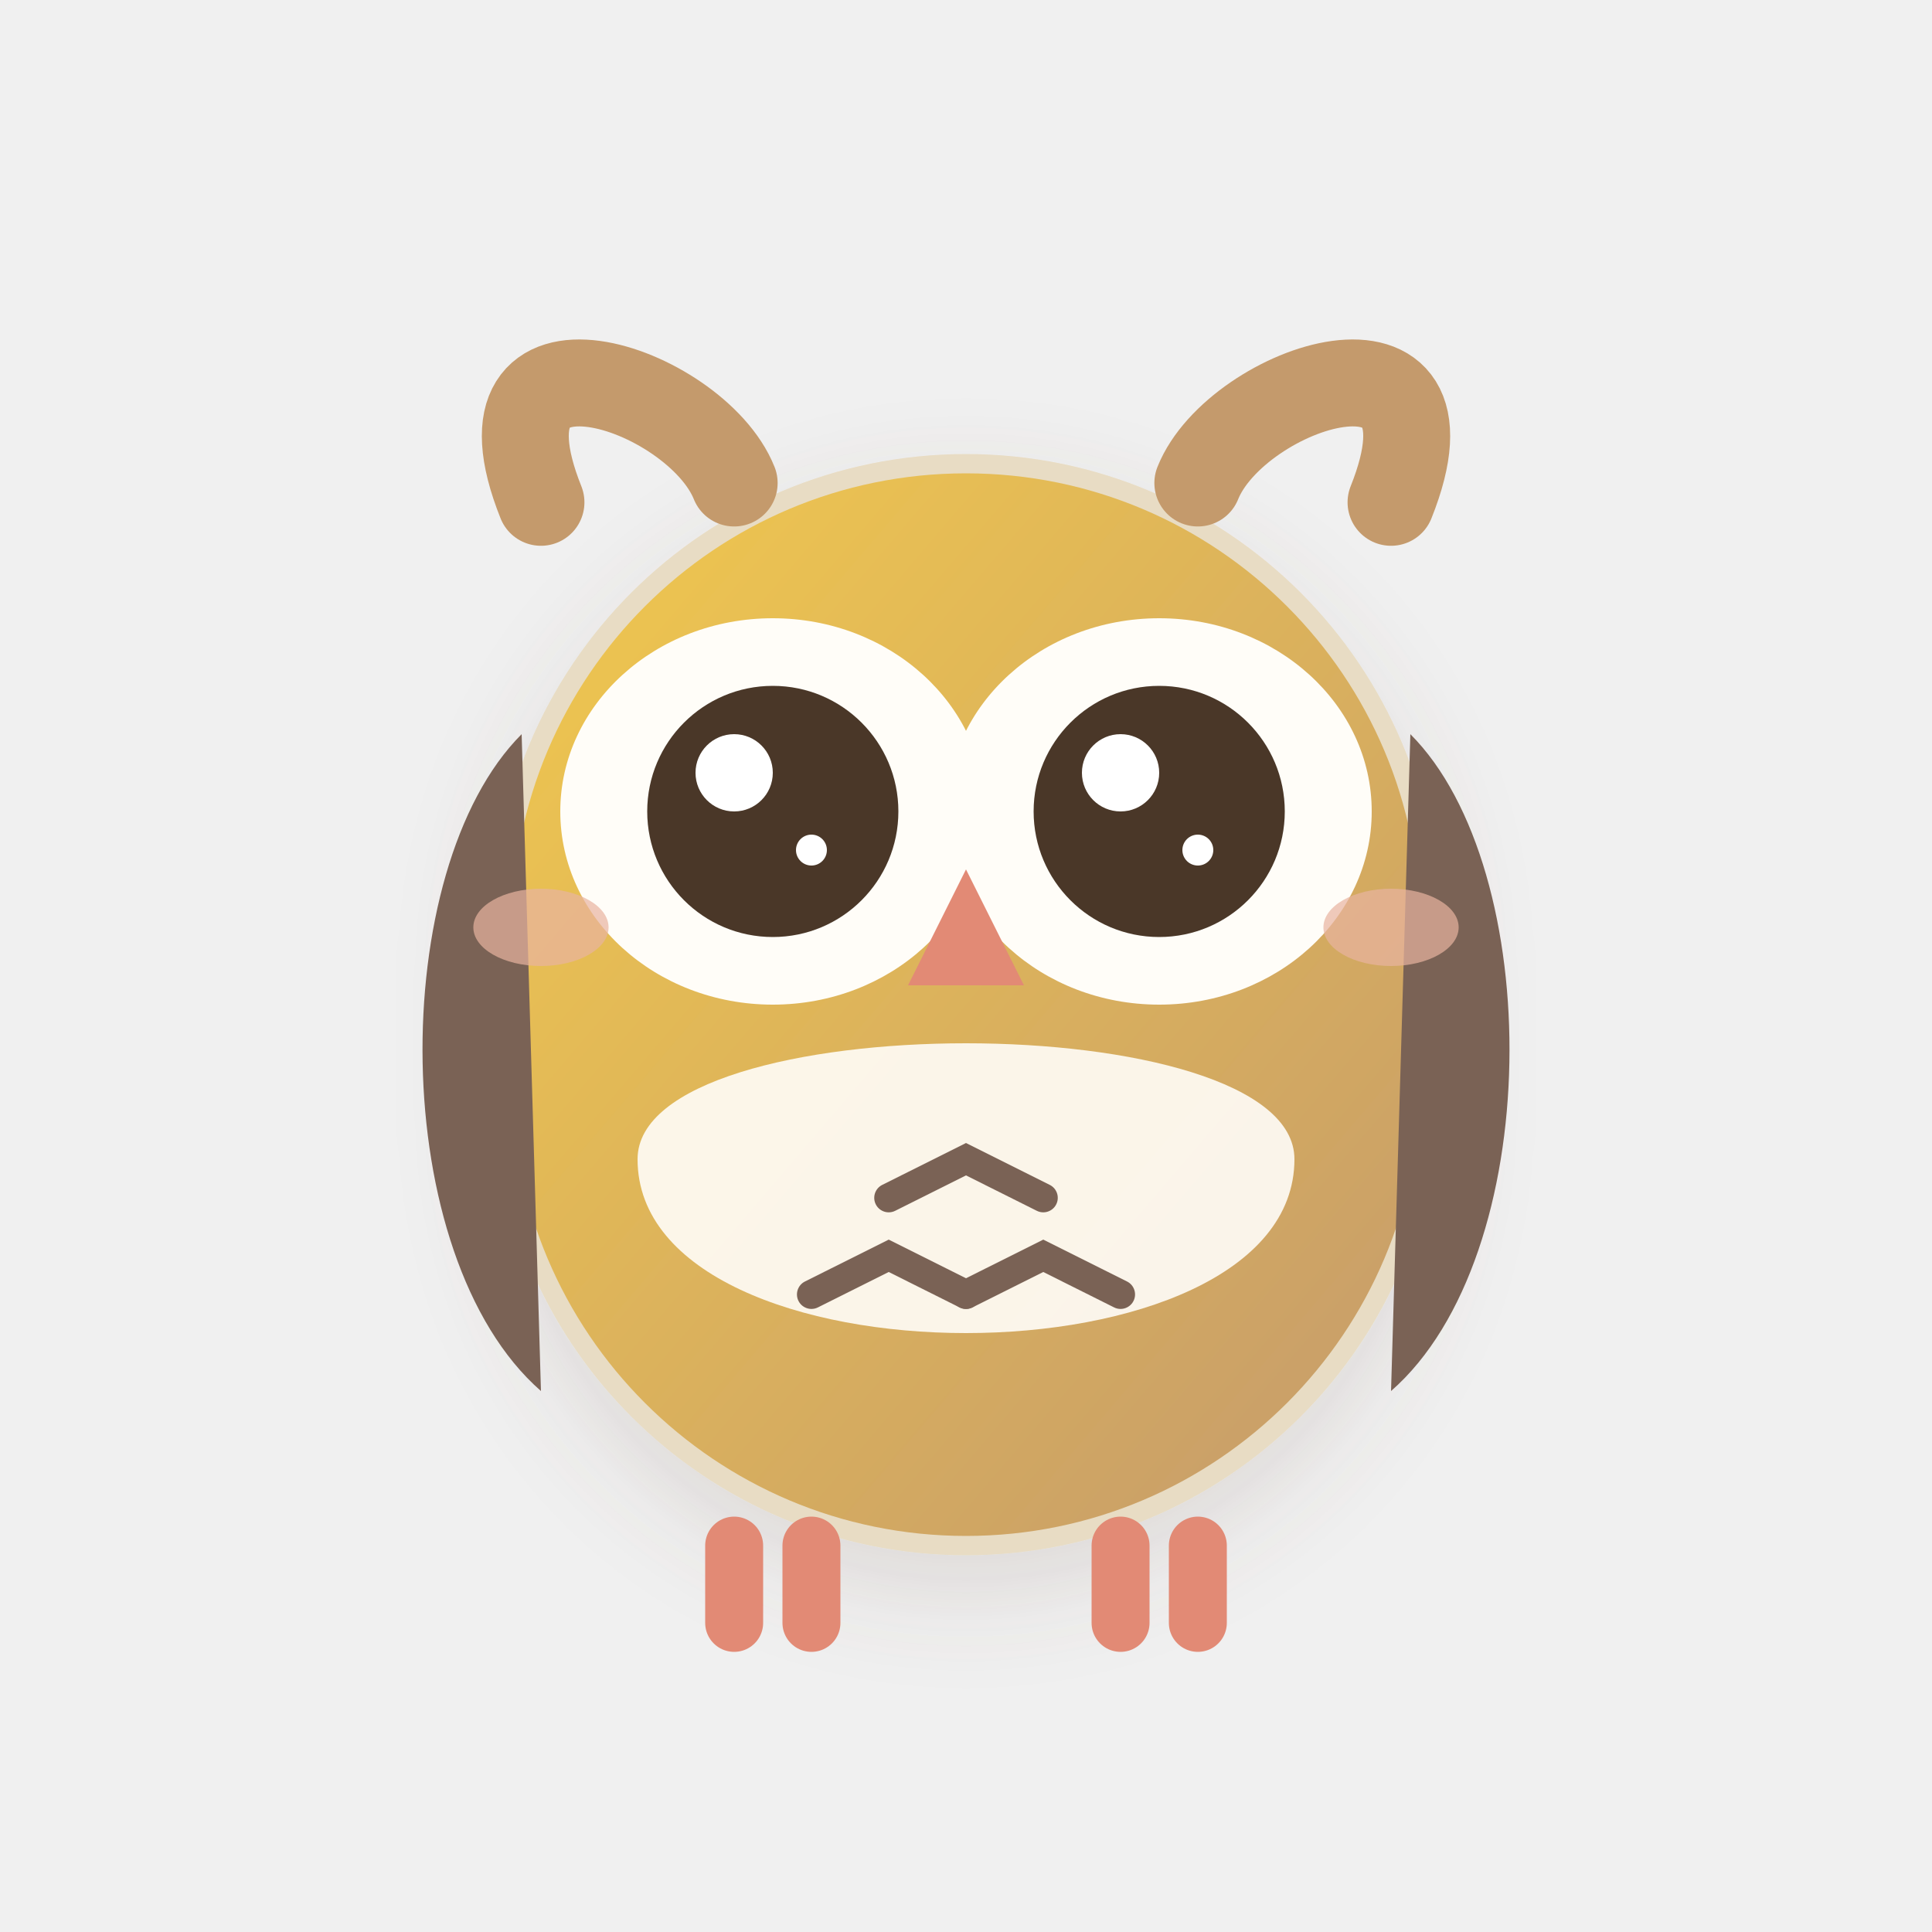
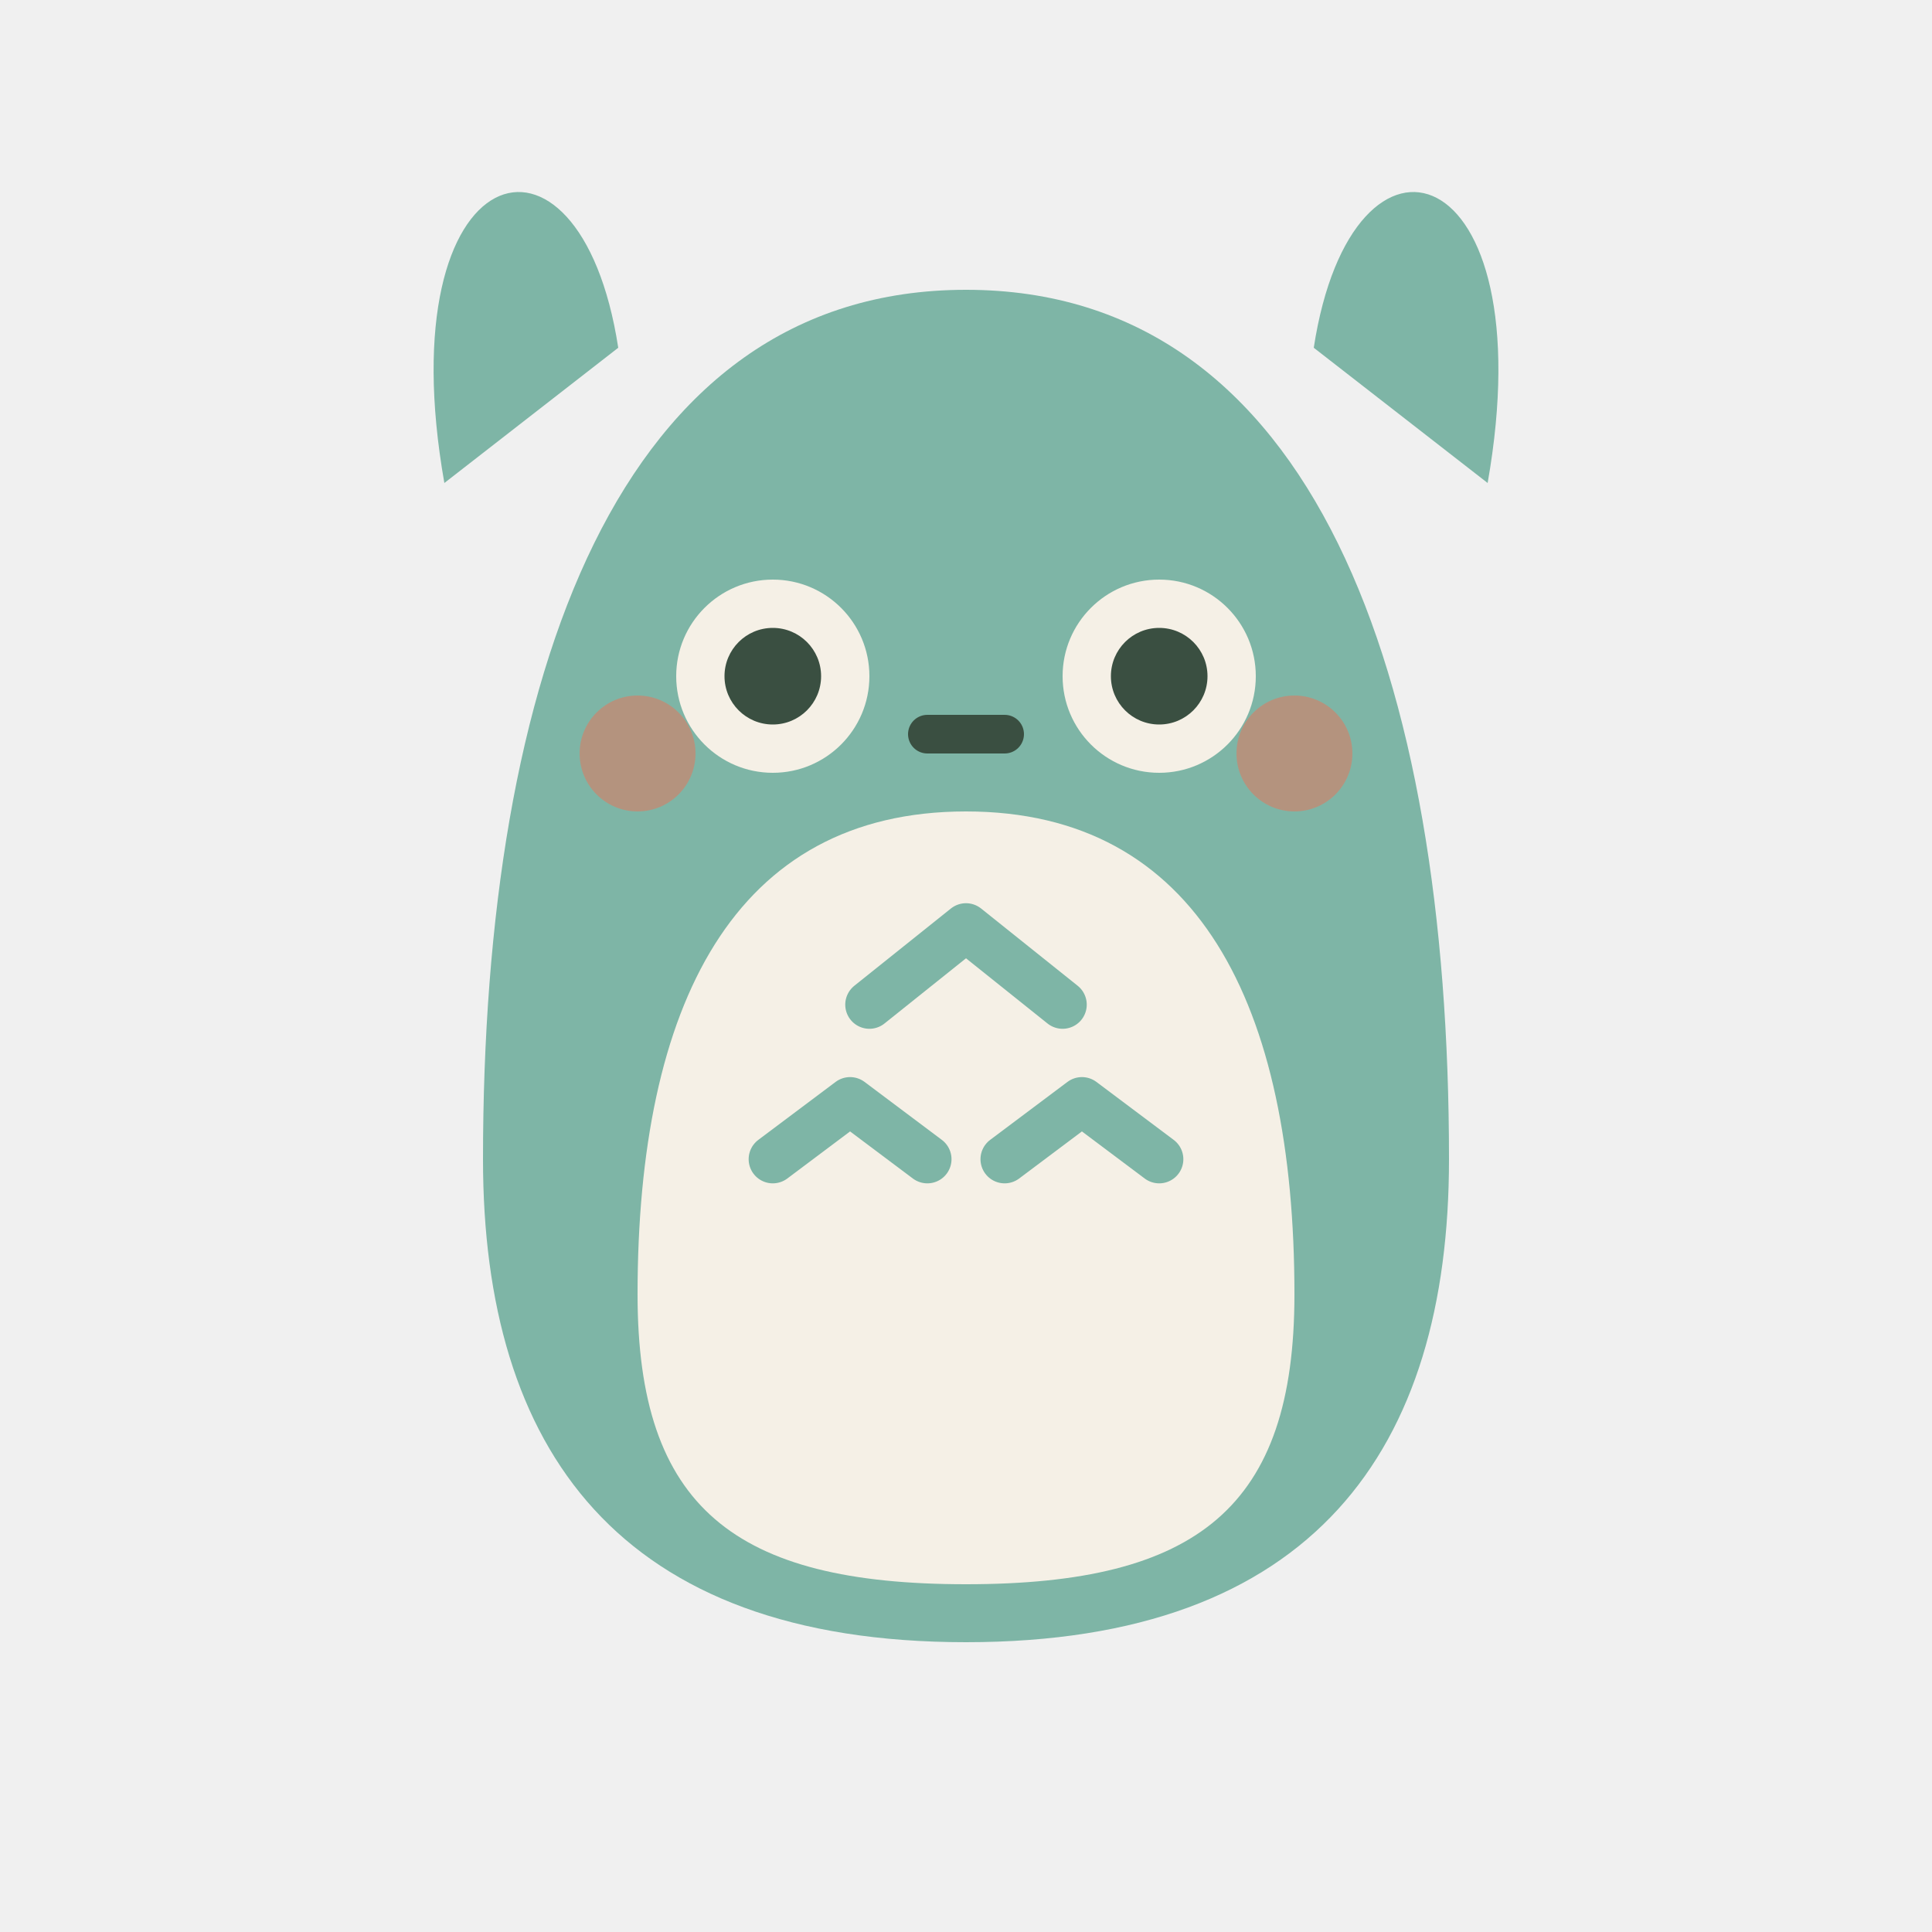
<svg xmlns="http://www.w3.org/2000/svg" viewBox="0 0 100 100">
-   <defs>
-     <linearGradient id="owlGrad" x1="0%" y1="0%" x2="100%" y2="100%">
-       <stop offset="0%" stop-color="#f2c94c" />
-       <stop offset="100%" stop-color="#c49a6c" />
-     </linearGradient>
-     <filter id="shadow" x="-20%" y="-20%" width="140%" height="140%">
-       <feDropShadow dx="0" dy="2" stdDeviation="2.5" flood-color="#7a6255" flood-opacity="0.15" />
-     </filter>
-   </defs>
-   <rect x="26" y="24" width="48" height="56" rx="24" fill="url(#owlGrad)" filter="url(#shadow)" stroke="#e8dcc4" stroke-width="1" />
-   <path d="M 28 26 C 24 16 36 20 38 25" fill="none" stroke="#c49a6c" stroke-width="4.5" stroke-linecap="round" />
-   <path d="M 72 26 C 76 16 64 20 62 25" fill="none" stroke="#c49a6c" stroke-width="4.5" stroke-linecap="round" />
-   <ellipse cx="40" cy="42" rx="11" ry="10" fill="#fffdf8" />
-   <ellipse cx="60" cy="42" rx="11" ry="10" fill="#fffdf8" />
-   <circle cx="40" cy="42" r="6.5" fill="#4a3728" />
-   <circle cx="60" cy="42" r="6.5" fill="#4a3728" />
-   <circle cx="38" cy="40" r="2" fill="#ffffff" />
-   <circle cx="58" cy="40" r="2" fill="#ffffff" />
-   <circle cx="42" cy="44" r="0.8" fill="#ffffff" />
-   <circle cx="62" cy="44" r="0.8" fill="#ffffff" />
-   <polygon points="50,45 47,51 53,51" fill="#e28a75" />
-   <path d="M 33 60 C 33 52 67 52 67 60 C 67 72 33 72 33 60 Z" fill="#fffdf8" opacity="0.9" />
-   <path d="M 46 62 L 50 60 L 54 62" fill="none" stroke="#7a6255" stroke-width="1.5" stroke-linecap="round" />
-   <path d="M 42 67 L 46 65 L 50 67" fill="none" stroke="#7a6255" stroke-width="1.5" stroke-linecap="round" />
-   <path d="M 50 67 L 54 65 L 58 67" fill="none" stroke="#7a6255" stroke-width="1.5" stroke-linecap="round" />
-   <path d="M 27 38 C 20 45 20 65 28 72 Z" fill="#7a6255" />
-   <path d="M 73 38 C 80 45 80 65 72 72 Z" fill="#7a6255" />
-   <path d="M 38 80 L 38 84" stroke="#e28a75" stroke-width="3" stroke-linecap="round" />
-   <path d="M 42 80 L 42 84" stroke="#e28a75" stroke-width="3" stroke-linecap="round" />
-   <path d="M 58 80 L 58 84" stroke="#e28a75" stroke-width="3" stroke-linecap="round" />
-   <path d="M 62 80 L 62 84" stroke="#e28a75" stroke-width="3" stroke-linecap="round" />
-   <ellipse cx="28" cy="48" rx="3.5" ry="2" fill="#e8b4a0" opacity="0.7" />
-   <ellipse cx="72" cy="48" rx="3.5" ry="2" fill="#e8b4a0" opacity="0.7" />
+   <path d="M 50 15 C 32 15 25 35 25 60 C 25 75 32 85 50 85 C 68 85 75 75 75 60 C 75 35 68 15 50 15 Z" fill="#7eb5a6" />
+   <path d="M 32 18 C 30 5 20 8 23 25 Z" fill="#7eb5a6" />
+   <path d="M 68 18 C 70 5 80 8 77 25 Z" fill="#7eb5a6" />
+   <path d="M 50 42 C 38 42 33 52 33 67 C 33 78 38 82 50 82 C 62 82 67 78 67 67 C 67 52 62 42 50 42 Z" fill="#f5f0e6" />
+   <path d="M 45 52 L 50 48 L 55 52" stroke="#7eb5a6" stroke-width="2.5" stroke-linecap="round" stroke-linejoin="round" fill="none" />
+   <path d="M 40 60 L 44 57 L 48 60" stroke="#7eb5a6" stroke-width="2.5" stroke-linecap="round" stroke-linejoin="round" fill="none" />
+   <path d="M 52 60 L 56 57 L 60 60" stroke="#7eb5a6" stroke-width="2.5" stroke-linecap="round" stroke-linejoin="round" fill="none" />
+   <circle cx="40" cy="35" r="5" fill="#f5f0e6" />
+   <circle cx="40" cy="35" r="2.5" fill="#3a4f41" />
+   <circle cx="60" cy="35" r="5" fill="#f5f0e6" />
+   <circle cx="60" cy="35" r="2.5" fill="#3a4f41" />
+   <path d="M 48 38 L 52 38" stroke="#3a4f41" stroke-width="2" stroke-linecap="round" />
+   <circle cx="33" cy="39" r="3" fill="#d97d64" opacity="0.6" />
+   <circle cx="67" cy="39" r="3" fill="#d97d64" opacity="0.6" />
</svg>
